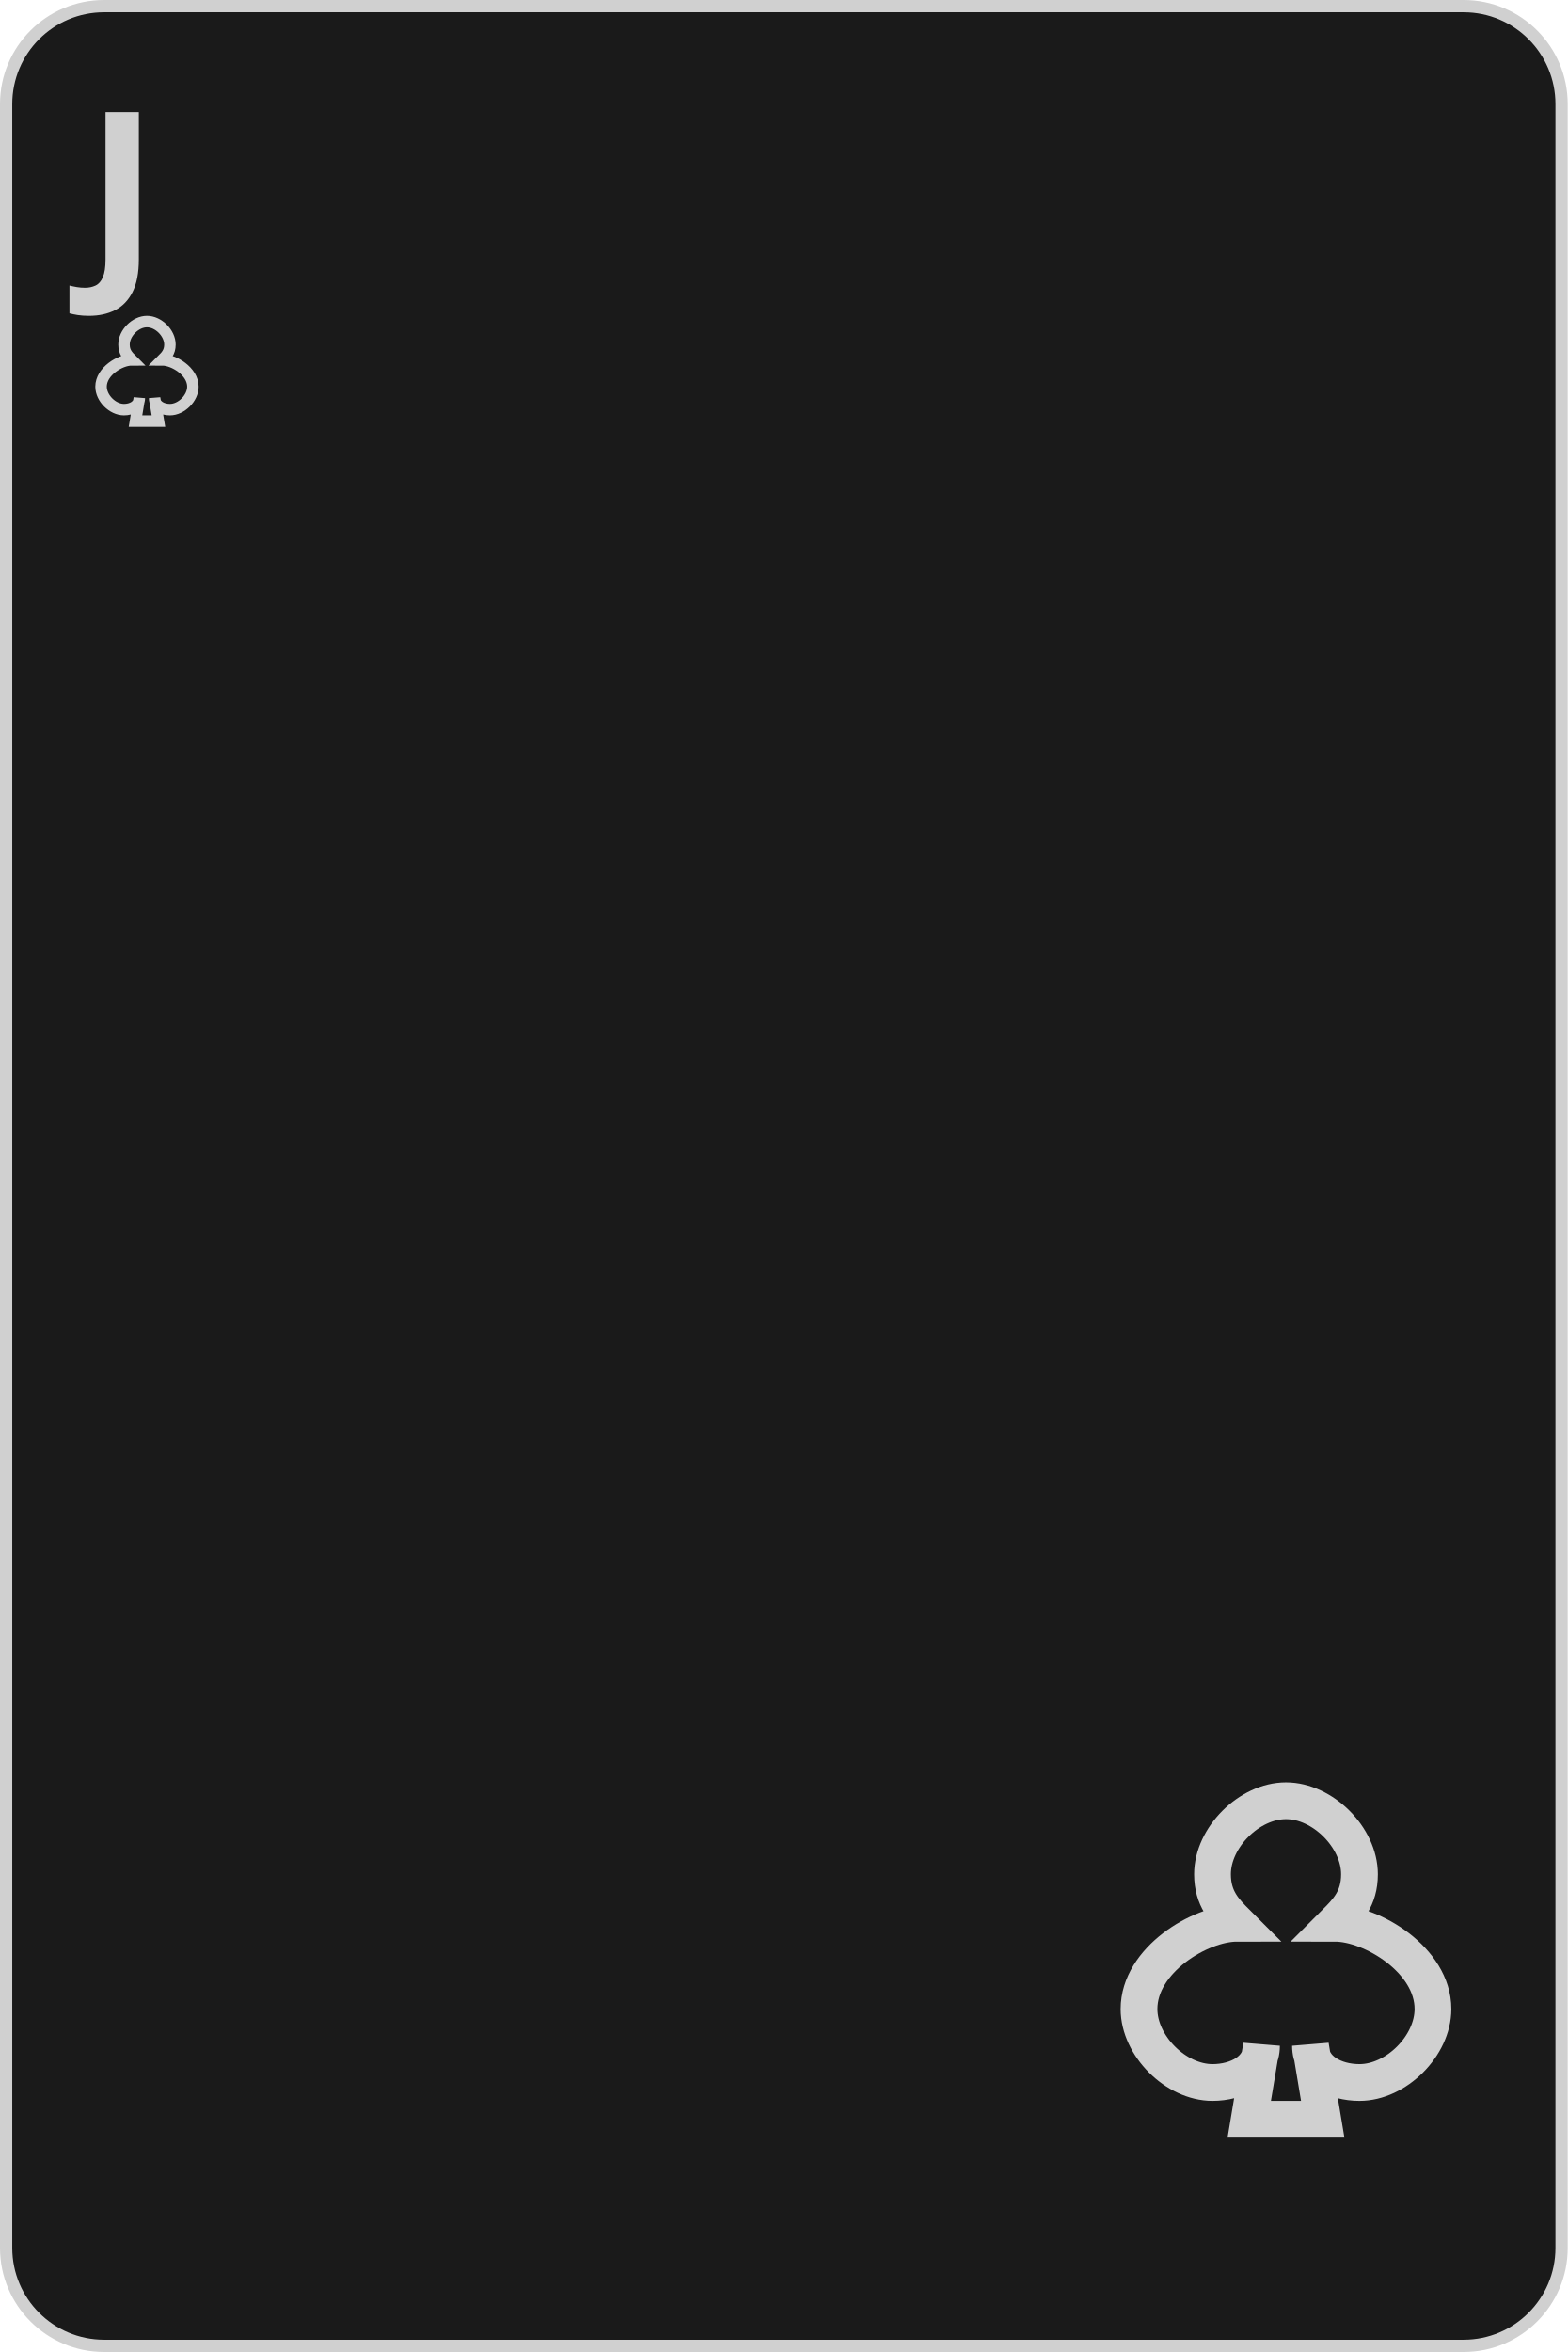
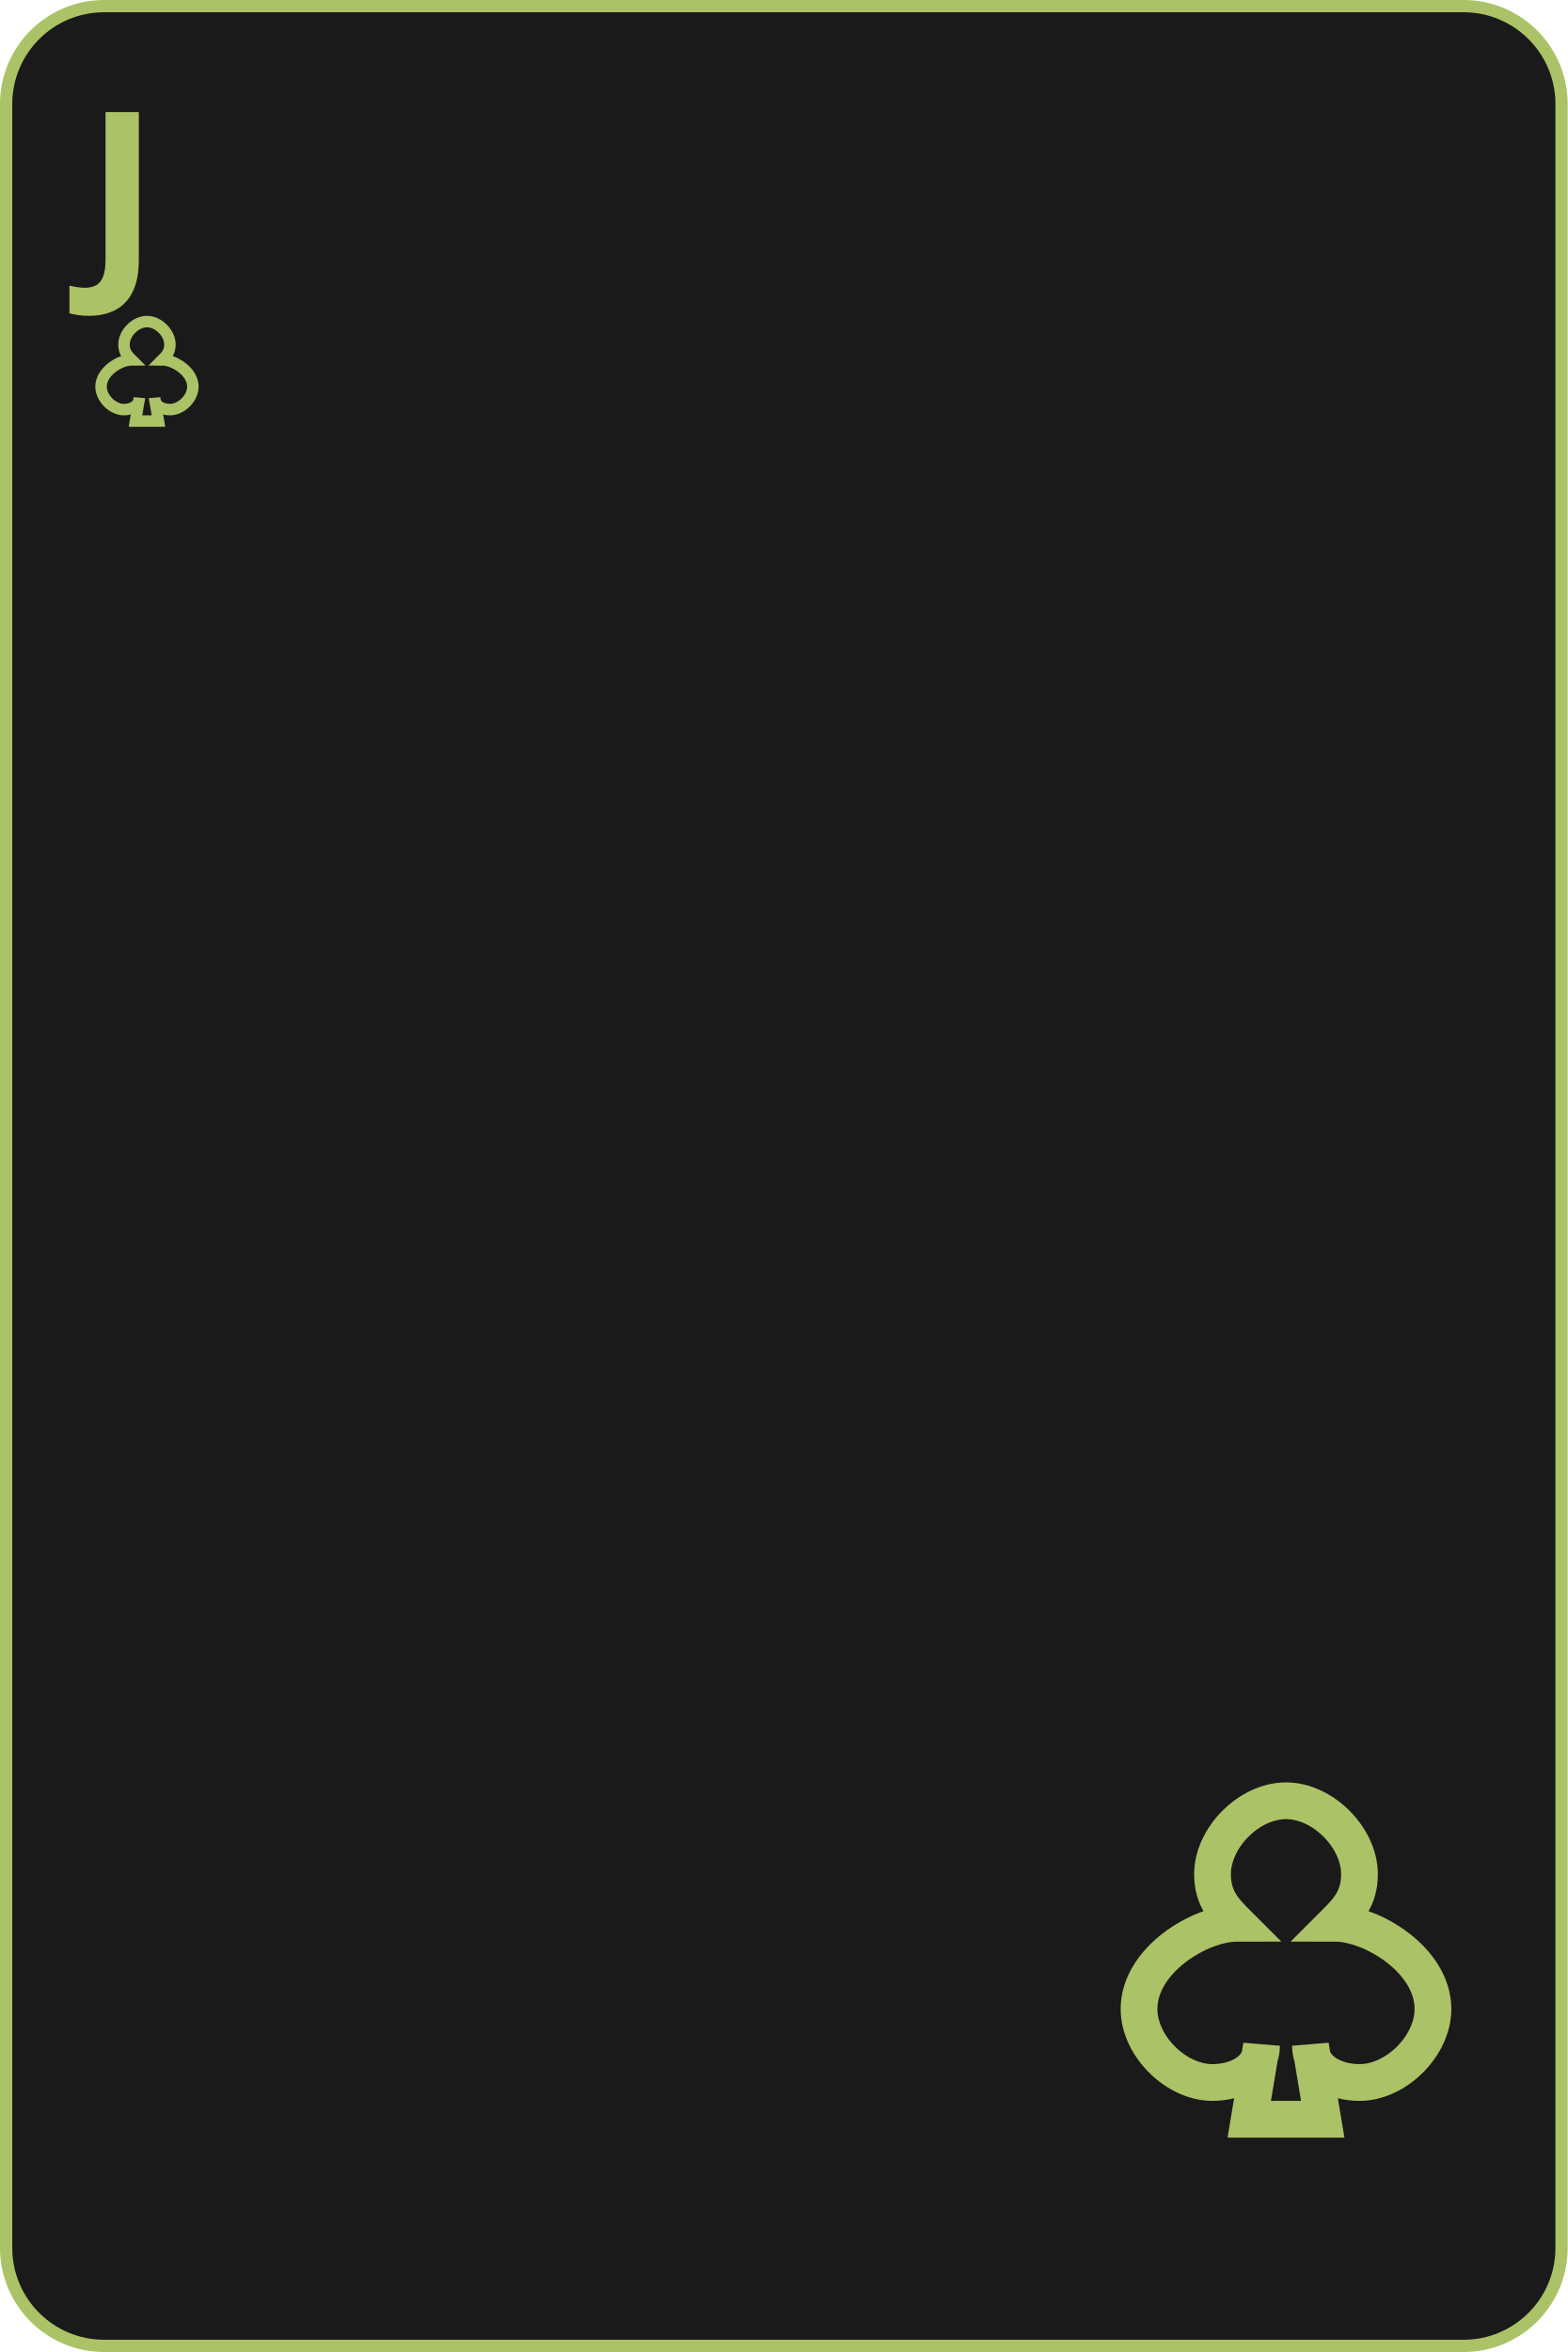
<svg xmlns="http://www.w3.org/2000/svg" width="256" height="384" viewBox="0 0 256 384">
-   <rect x="1" y="1" width="254" height="382" rx="16" ry="16" fill="#1a1a1a" stroke="#d0d0d0" stroke-width="2" />
-   <text x="14" y="44" font-family="Fira Mono" font-size="36" font-weight="700" fill="#d0d0d0">J</text>
+   <rect x="1" y="1" width="254" height="382" rx="16" ry="16" fill="#1a1a1a" stroke="#acc267" stroke-width="2" />
+   <text x="14" y="44" font-family="Fira Mono" font-size="36" font-weight="700" fill="#acc267">J</text>
  <g transform="translate(14 50) scale(0.625)">
-     <path d="M16,4 C 13,4 10,7 10,10 C 10,12 11,13 12,14 C 9,14 4,17 4,21 C 4,24 7,27 10,27 C 12,27 14,26 14,24 L 13,30 L 19,30 L 18,24 C 18,26 20,27 22,27 C 25,27 28,24 28,21 C 28,17 23,14 20,14 C 21,13 22,12 22,10 C 22,7 19,4 16,4 Z" fill="none" stroke="#d0d0d0" stroke-width="3" />
+     <path d="M16,4 C 13,4 10,7 10,10 C 10,12 11,13 12,14 C 9,14 4,17 4,21 C 4,24 7,27 10,27 C 12,27 14,26 14,24 L 13,30 L 19,30 L 18,24 C 18,26 20,27 22,27 C 25,27 28,24 28,21 C 28,17 23,14 20,14 C 21,13 22,12 22,10 C 22,7 19,4 16,4 Z" fill="none" stroke="#acc267" stroke-width="3" />
  </g>
  <g transform="translate(178 286) scale(2)">
-     <path d="M16,4 C 13,4 10,7 10,10 C 10,12 11,13 12,14 C 9,14 4,17 4,21 C 4,24 7,27 10,27 C 12,27 14,26 14,24 L 13,30 L 19,30 L 18,24 C 18,26 20,27 22,27 C 25,27 28,24 28,21 C 28,17 23,14 20,14 C 21,13 22,12 22,10 C 22,7 19,4 16,4 Z" fill="none" stroke="#d0d0d0" stroke-width="3" />
+     <path d="M16,4 C 13,4 10,7 10,10 C 10,12 11,13 12,14 C 9,14 4,17 4,21 C 4,24 7,27 10,27 C 12,27 14,26 14,24 L 13,30 L 19,30 L 18,24 C 18,26 20,27 22,27 C 25,27 28,24 28,21 C 28,17 23,14 20,14 C 21,13 22,12 22,10 C 22,7 19,4 16,4 Z" fill="none" stroke="#acc267" stroke-width="3" />
  </g>
</svg>
